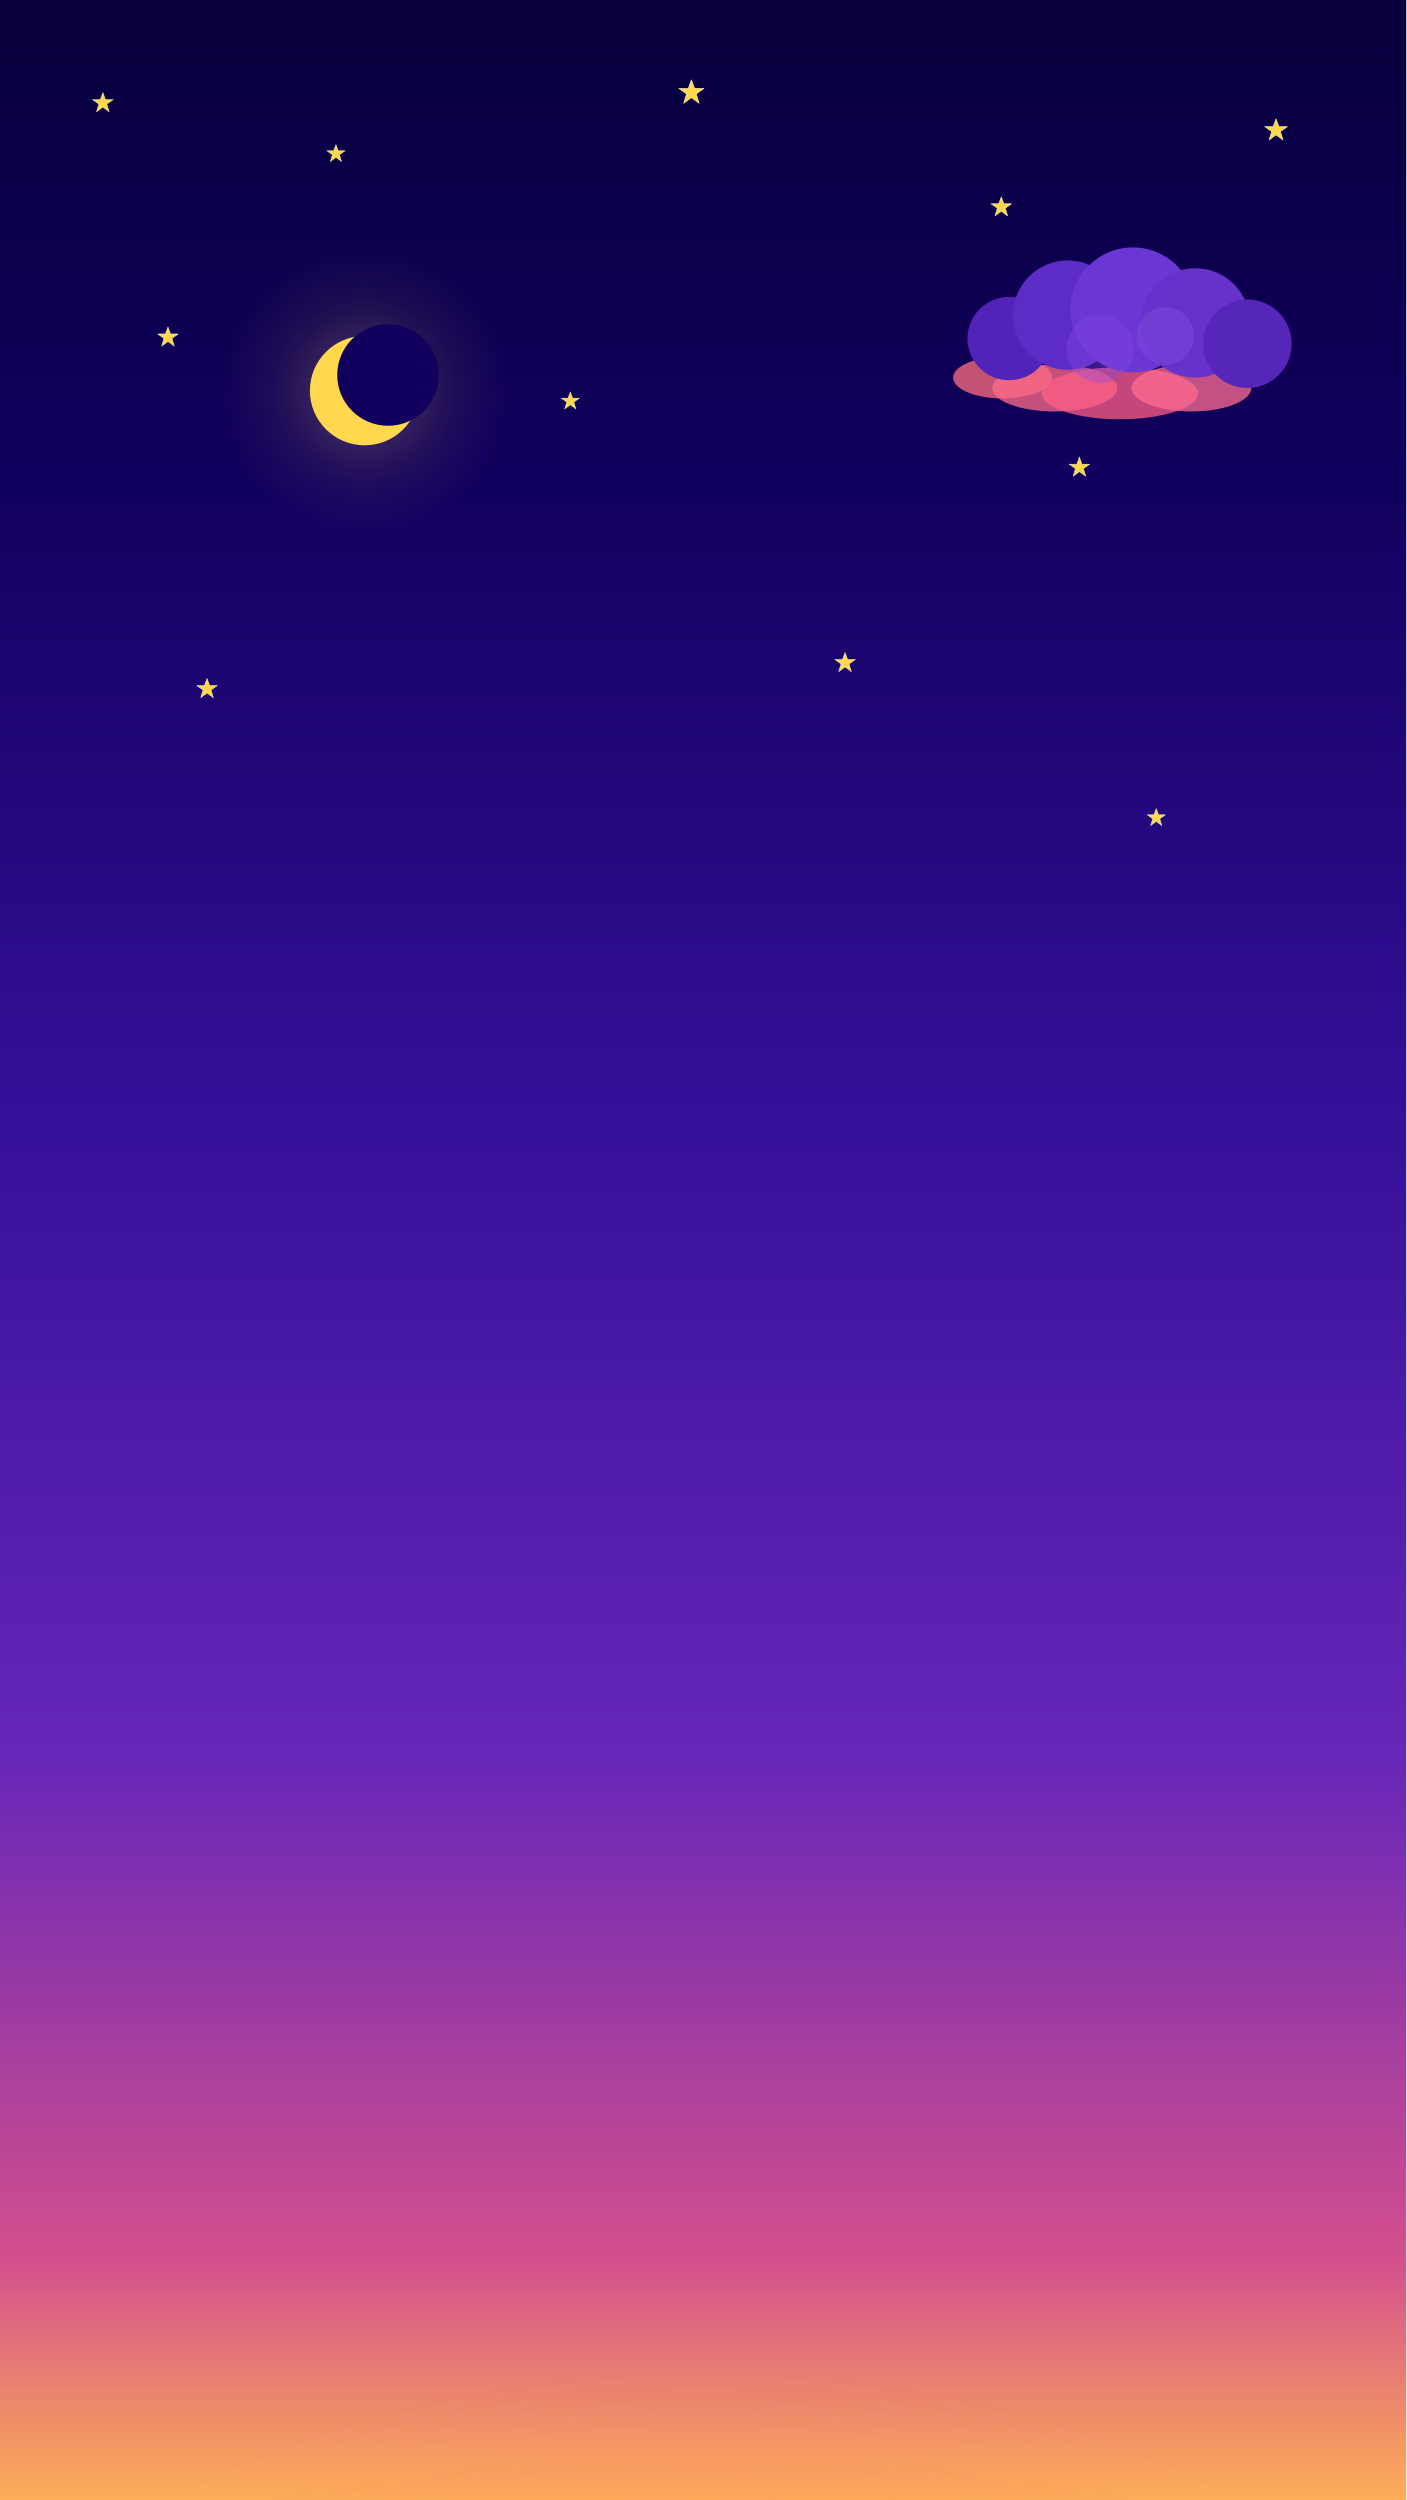
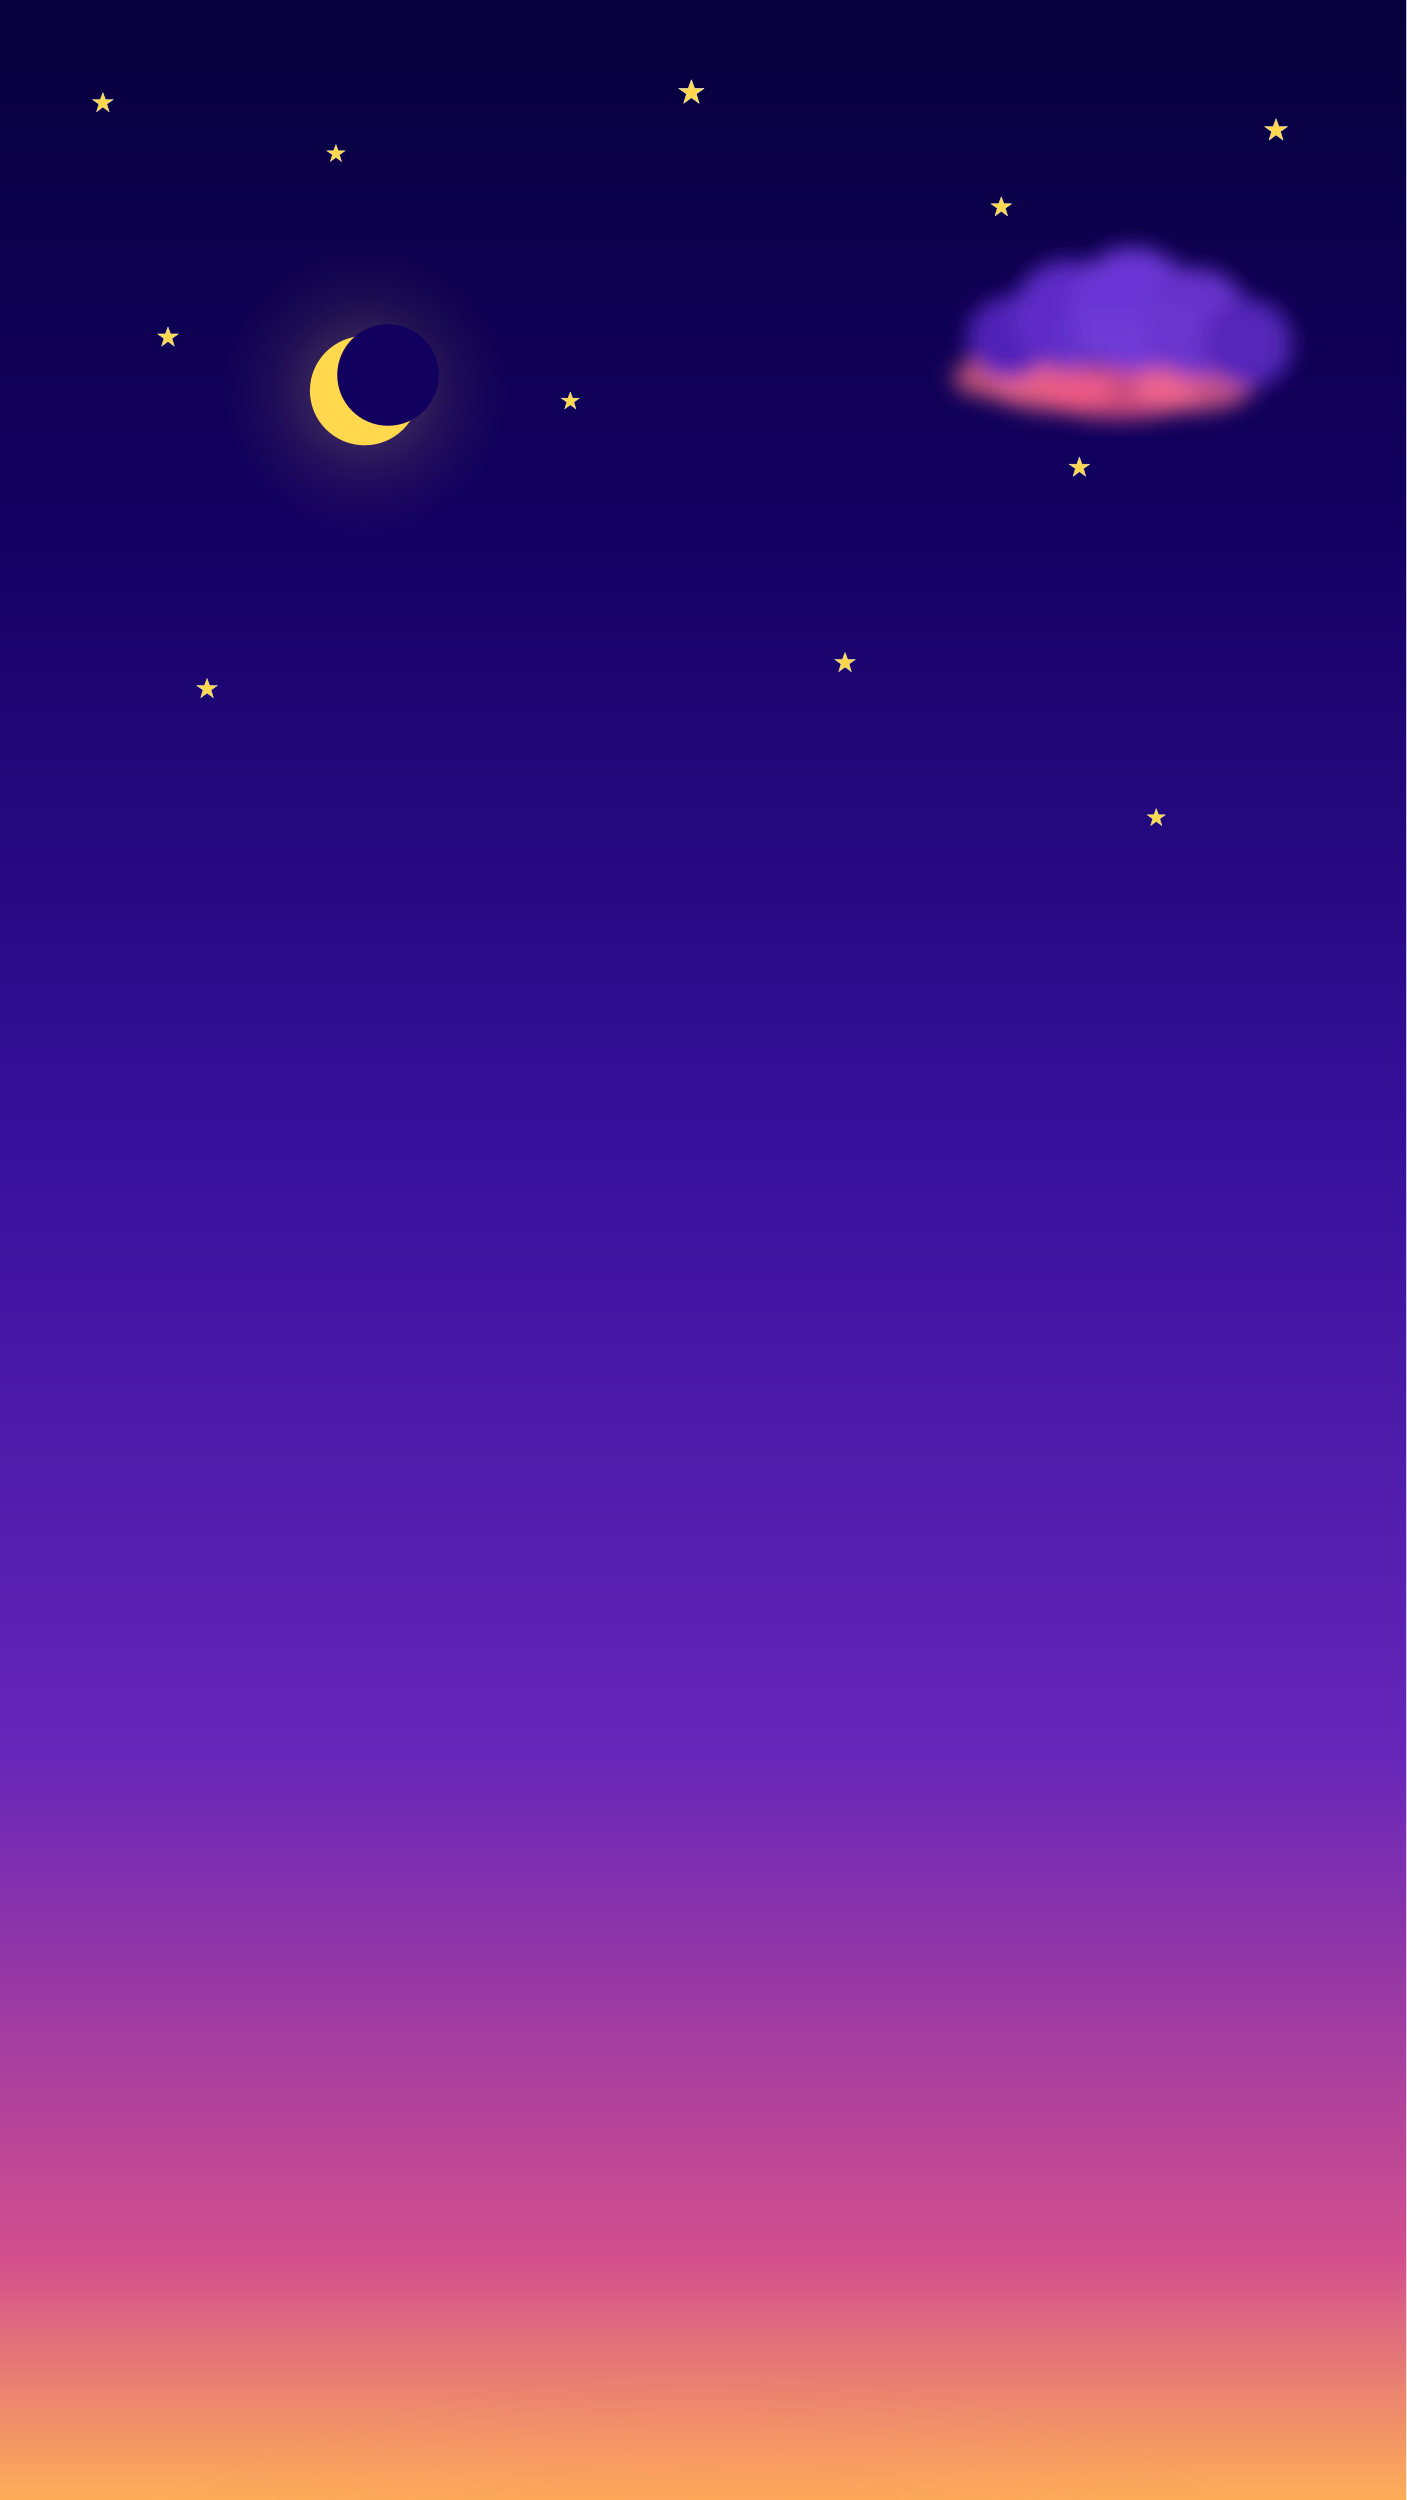
<svg xmlns="http://www.w3.org/2000/svg" viewBox="0 0 1080 1920" preserveAspectRatio="xMidYMid slice" id="scene">
  <defs>
    <linearGradient id="cloudGradient" x1="0%" y1="0%" x2="100%" y2="100%">
      <stop offset="0%" stop-color="#8A4DFF" />
      <stop offset="35%" stop-color="#B05CFF" />
      <stop offset="65%" stop-color="#E46AA4" />
      <stop offset="100%" stop-color="#FF8C6B" />
    </linearGradient>
    <filter id="cloudBlur">
      <feGaussianBlur stdDeviation="8" />
    </filter>
    <linearGradient id="skyGradient" x1="0%" y1="0%" x2="0%" y2="100%">
      <stop offset="0%" stop-color="#07003b" />
      <stop offset="20%" stop-color="#12005f" />
      <stop offset="45%" stop-color="#35109a" />
      <stop offset="70%" stop-color="#6626b9" />
      <stop offset="90%" stop-color="#d34f8d" />
      <stop offset="100%" stop-color="#ffb255" />
    </linearGradient>
    <radialGradient id="sunGlow" cx="50%" cy="100%" r="60%">
      <stop offset="0%" stop-color="#ffe58a" stop-opacity="1" />
      <stop offset="18%" stop-color="#ffca63" stop-opacity=".85" />
      <stop offset="40%" stop-color="#ff9a52" stop-opacity=".45" />
      <stop offset="70%" stop-color="#ff6d7a" stop-opacity=".18" />
      <stop offset="100%" stop-color="#ff6d7a" stop-opacity="0" />
    </radialGradient>
    <symbol id="starShape" viewBox="0 0 100 100">
      <path d="M50 6 L61 36 L94 36 L67 55 L77 88 L50 68 L23 88 L33 55 L6 36 L39 36 Z" fill="#FFD84D" stroke="#FFF8C4" stroke-width="2" stroke-linejoin="round" />
    </symbol>
    <radialGradient id="moonHalo">
      <stop offset="0%" stop-color="#FFF9C4" stop-opacity=".22" />
      <stop offset="55%" stop-color="#FFD54F" stop-opacity=".08" />
      <stop offset="100%" stop-color="#FFD54F" stop-opacity="0" />
    </radialGradient>
    <filter id="starGlow" x="-100%" y="-100%" width="300%" height="300%">
      <feGaussianBlur stdDeviation="2.5" result="blur" />
      <filter id="cloudBlur" x="-50%" y="-50%" width="200%" height="200%">
        <feGaussianBlur stdDeviation="2.5" />
      </filter>
      <feMerge>
        <feMergeNode in="blur" />
        <feMergeNode in="SourceGraphic" />
      </feMerge>
    </filter>
  </defs>
  <rect id="sky" x="0" y="0" width="1080" height="1920" fill="url(#skyGradient)" />
  <g id="stars">
    <use href="#starShape" x="70" y="70" width="18" height="18" />
    <use href="#starShape" x="250" y="110" width="16" height="16" />
    <use href="#starShape" x="520" y="60" width="22" height="22" />
    <use href="#starShape" x="760" y="150" width="18" height="18" />
    <use href="#starShape" x="970" y="90" width="20" height="20" />
    <use href="#starShape" x="120" y="250" width="18" height="18" />
    <use href="#starShape" x="430" y="300" width="16" height="16" />
    <use href="#starShape" x="820" y="350" width="18" height="18" />
    <use href="#starShape" x="150" y="520" width="18" height="18" />
    <use href="#starShape" x="640" y="500" width="18" height="18" />
    <use href="#starShape" x="880" y="620" width="16" height="16" />
  </g>
  <g id="moonLayer">
    <circle cx="280" cy="300" r="110" fill="url(#moonHalo)" opacity=".9" />
    <circle cx="280" cy="300" r="70" fill="url(#moonHalo)" opacity=".5" />
    <circle cx="280" cy="300" r="42" fill="#FFD84D" />
    <circle cx="298" cy="288" r="39" fill="#12005f" />
  </g>
  <ellipse id="horizonGlow" cx="540" cy="1920" rx="650" ry="500" fill="url(#sunGlow)" />
  <g id="starLayer">

</g>
  <g id="cloudLayer">
-     <g transform="translate(860 260)">
+     <g transform="translate(860 260)" filter="url(#cloudBlur)">
      <ellipse cx="-90" cy="30" rx="38" ry="16" fill="#ff6f7e" opacity=".75" />
      <ellipse cx="-50" cy="38" rx="48" ry="18" fill="#ff6b8a" opacity=".75" />
      <ellipse cx="0" cy="42" rx="60" ry="20" fill="#ff5f86" opacity=".75" />
      <ellipse cx="55" cy="38" rx="46" ry="18" fill="#ff6d91" opacity=".75" />
      <circle cx="-85" cy="0" r="32" fill="#5123b8" />
      <circle cx="-40" cy="-18" r="42" fill="#5d2cc6" />
      <circle cx="10" cy="-22" r="48" fill="#6a36d4" />
      <circle cx="58" cy="-12" r="42" fill="#6632cb" />
      <circle cx="98" cy="4" r="34" fill="#5526b9" />
-       <circle cx="-15" cy="8" r="26" fill="#8347e7" opacity=".35" />
-       <circle cx="35" cy="-2" r="22" fill="#8f58f2" opacity=".28" />
+       <ellipse cx="-15" cy="8" rx="34" ry="26" fill="#8f58f2" opacity=".10" filter="url(#cloudBlur)" />
+       <ellipse cx="35" cy="-2" rx="28" ry="22" fill="#a86bff" opacity=".08" filter="url(#cloudBlur)" />
    </g>
  </g>
  <g id="balloonLayer">

</g>
  <g id="birdLayer">

</g>
  <g id="treeLayer">

</g>
  <g id="schoolLayer">

</g>
  <g id="studentLayer">

</g>
  <g id="grassLayer">

</g>
  <g id="flowerLayer">

</g>
  <g id="fireflyLayer">

</g>
  <g id="effectLayer">

</g>
</svg>
